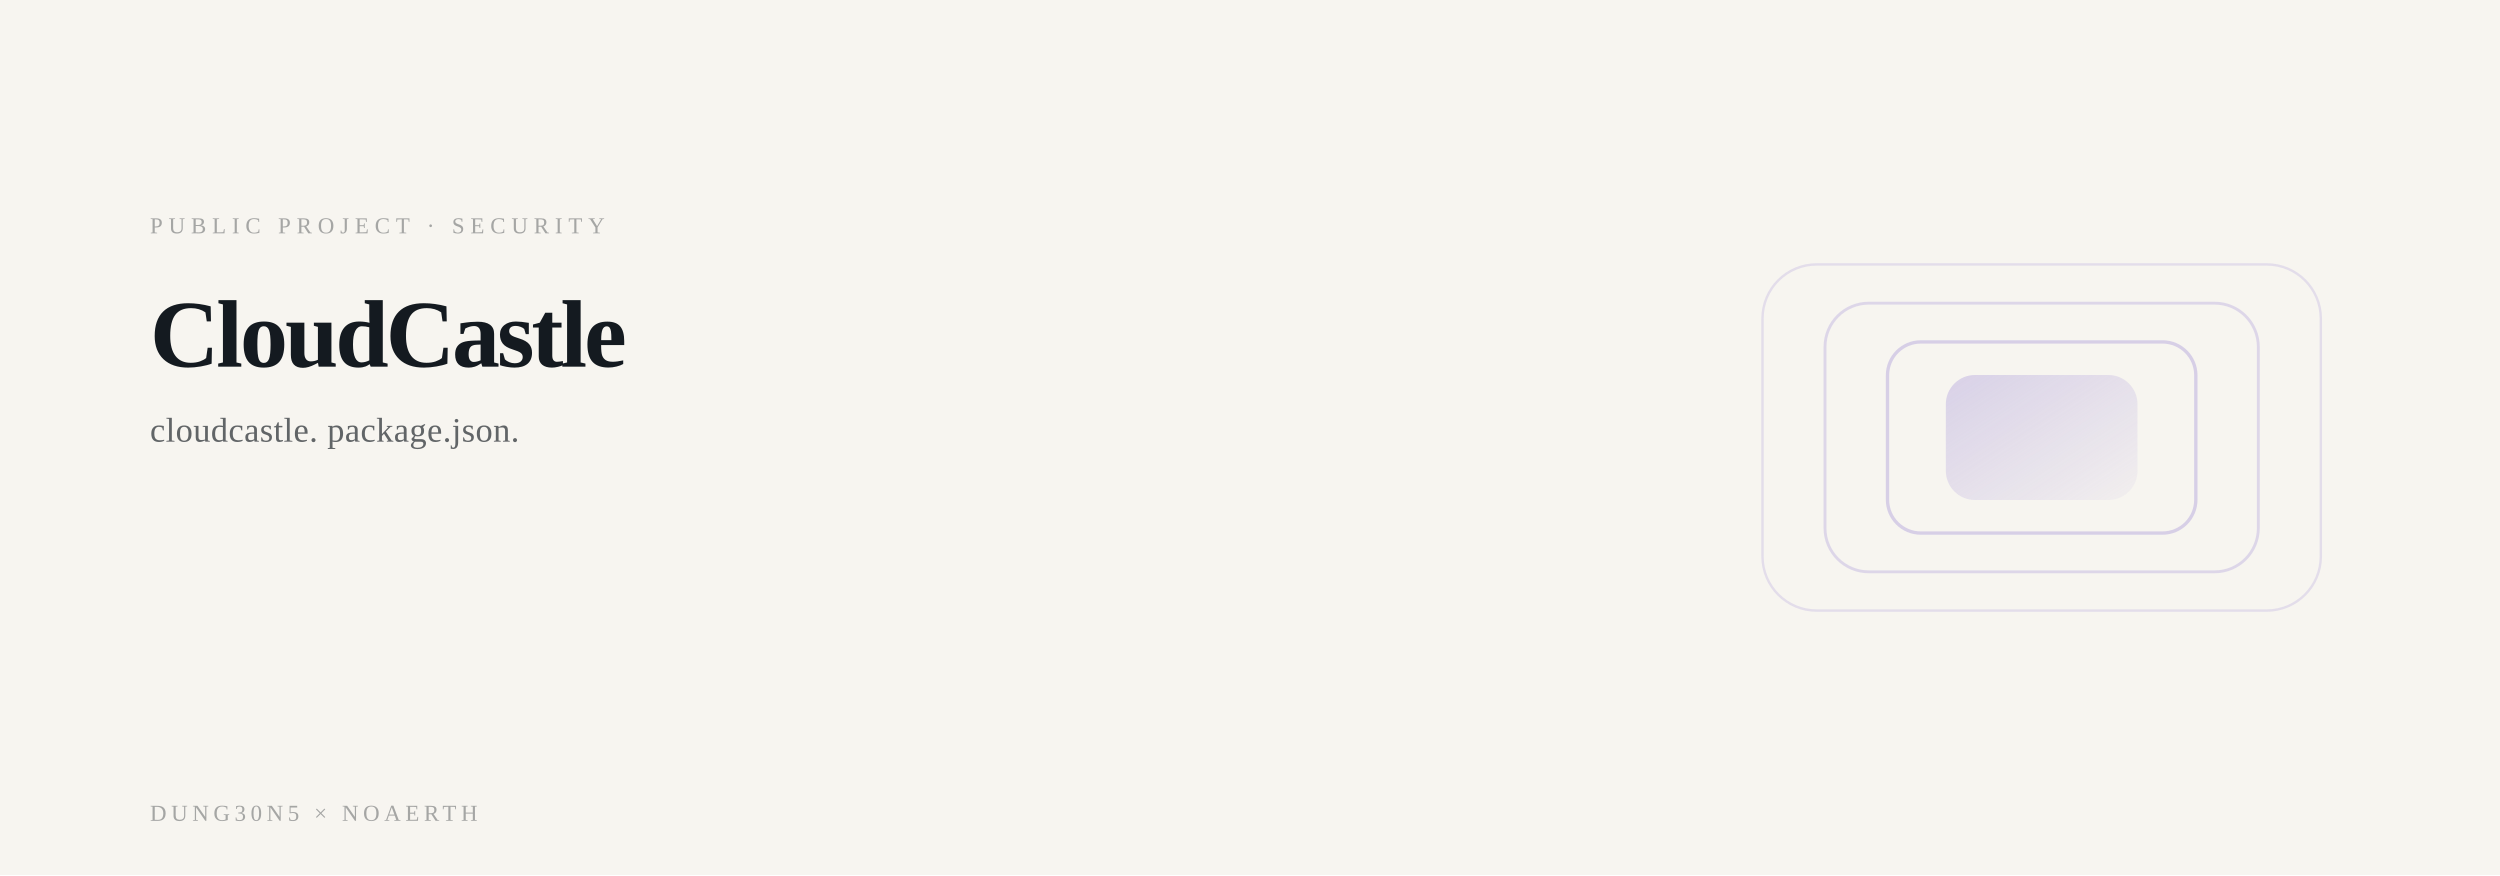
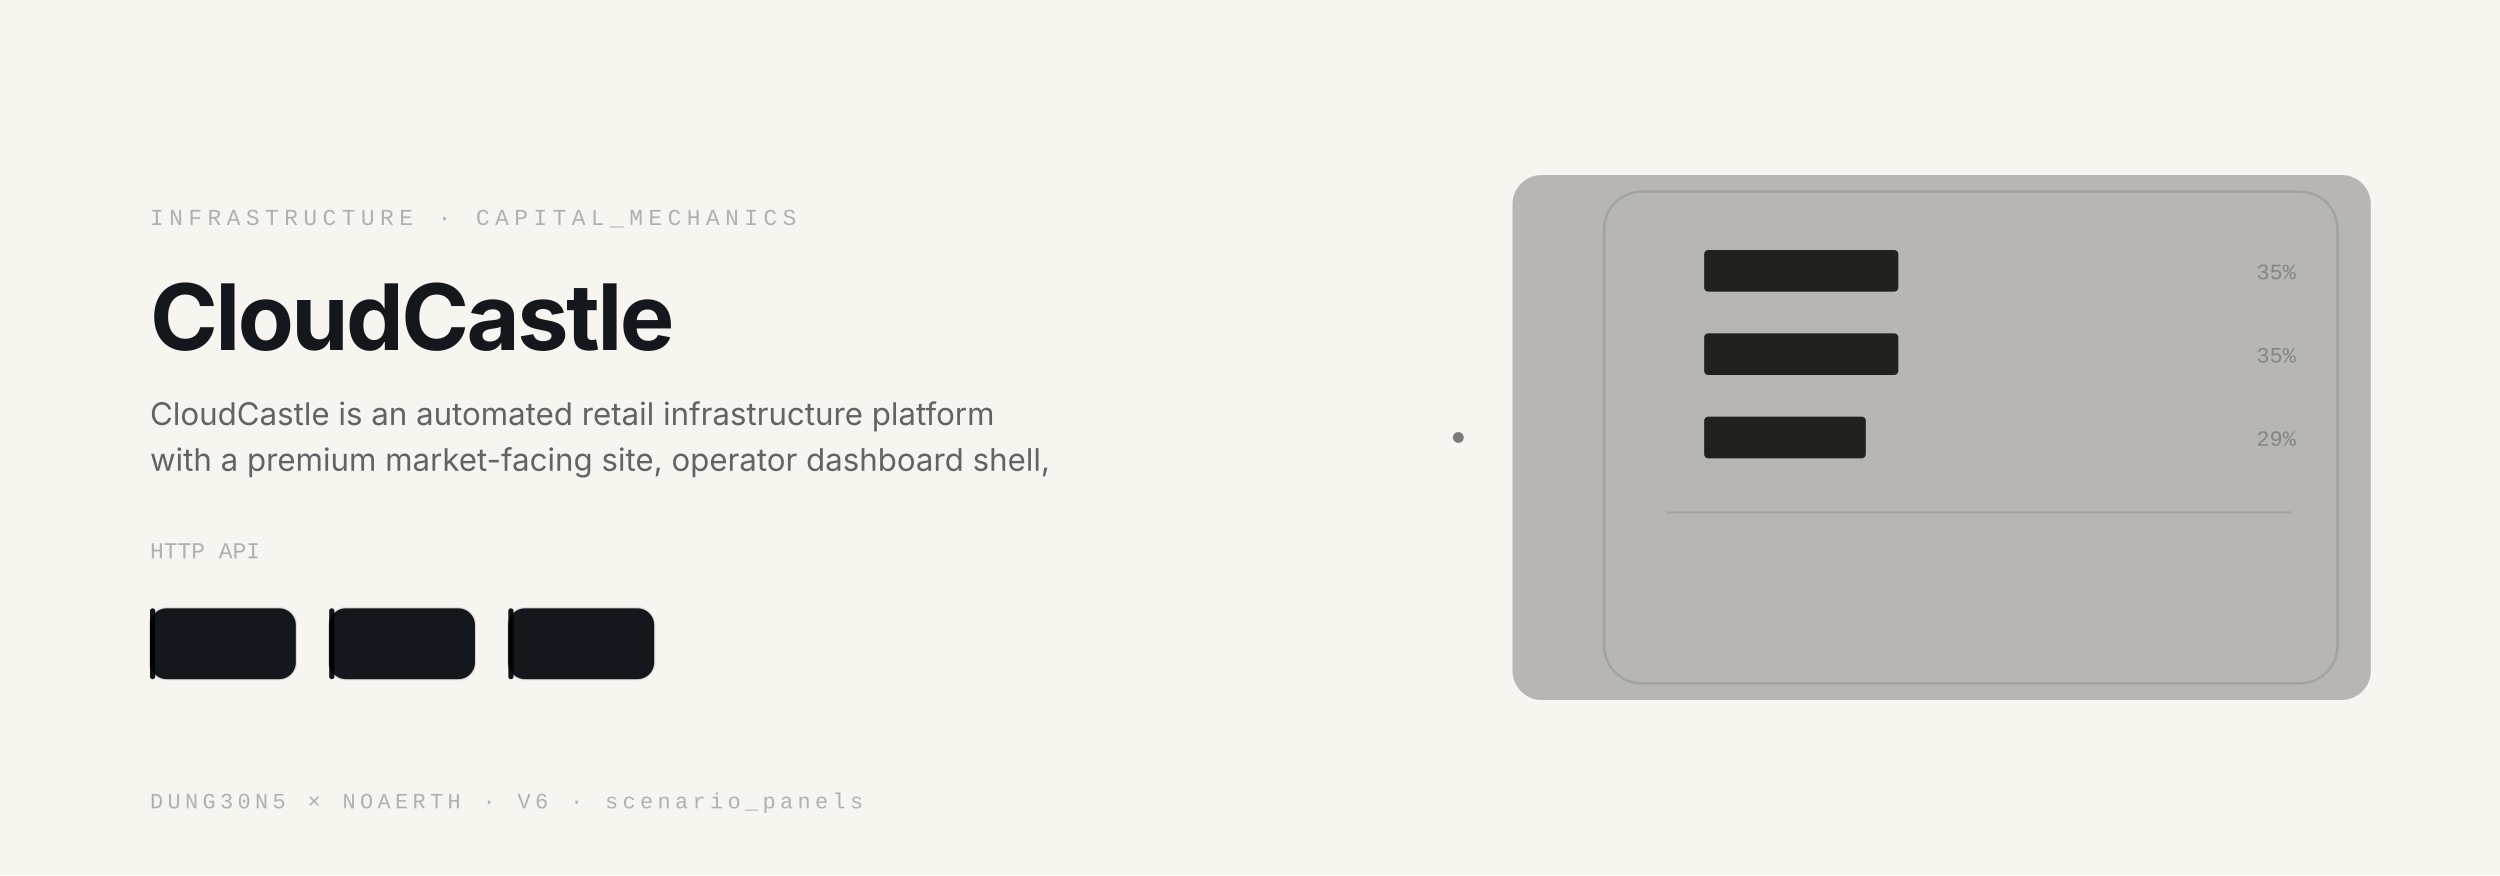
- <svg xmlns="http://www.w3.org/2000/svg" viewBox="0 0 1200 420" width="1200" height="420" role="img" aria-label="CloudCastle: gated channels passing through a sealed boundary. Motion depicts records cross a trust boundary, get validated, and are held or rejected.">
-   <defs>
-     <linearGradient id="hero-cloudcastle-light-a" x1="0" y1="0" x2="1" y2="1">
-       <stop offset="0" stop-color="#9d8bd6" stop-opacity="0.85" />
-       <stop offset="1" stop-color="#9d8bd6" stop-opacity="0.15" />
-     </linearGradient>
-   </defs>
+ <svg xmlns="http://www.w3.org/2000/svg" viewBox="0 0 1200 420" width="1200" height="420" role="img" aria-label="CloudCastle: value enters, allocates across positions, and settles">
  <rect width="1200" height="420" fill="#f7f5f0" />
-   <rect x="906" y="164.12" width="148" height="91.76" rx="16" fill="none" stroke="#9d8bd6" stroke-width="1.60" opacity="0.36" />
-   <rect x="876" y="145.52" width="208" height="128.96" rx="21" fill="none" stroke="#9d8bd6" stroke-width="1.38" opacity="0.29" />
-   <rect x="846" y="126.92" width="268" height="166.16" rx="26" fill="none" stroke="#9d8bd6" stroke-width="1.16" opacity="0.23" />
-   <rect x="934" y="180" width="92" height="60" rx="14" fill="url(#hero-cloudcastle-light-a)" opacity="0.40" />
-   <text x="72" y="112" fill="#141a205c" font-size="11" letter-spacing="2.8">PUBLIC PROJECT · SECURITY</text>
-   <text x="72" y="176" fill="#141a20" font-size="46" font-weight="660" letter-spacing="-1.4">CloudCastle</text>
-   <text x="72" y="212" fill="#141a20a8" font-size="16.5" letter-spacing="0.2">cloudcastle. package.json.</text>
-   <rect x="72" y="266" width="106" height="40" rx="9" fill="#141a20" fill-opacity="0.05" stroke="#f4efe424" stroke-width="1.1" opacity="0">
-     <animate attributeName="opacity" from="0" to="1" dur="0.5s" begin="0.50s" fill="freeze" />
-   </rect>
-   <rect x="72" y="266" width="2.5" height="40" rx="1.2" fill="#9d8bd6" opacity="0">
-     <animate attributeName="opacity" from="0" to="0.9" dur="0.5s" begin="0.50s" fill="freeze" />
-   </rect>
-   <text x="125" y="291" fill="#141a20" font-size="11.5" text-anchor="middle" font-family="ui-monospace,SFMono-Regular,Menlo,monospace" opacity="0">request<animate attributeName="opacity" from="0" to="1" dur="0.5s" begin="0.65s" fill="freeze" />
-   </text>
-   <rect x="194" y="266" width="106" height="40" rx="9" fill="#141a20" fill-opacity="0.05" stroke="#f4efe424" stroke-width="1.1" opacity="0">
-     <animate attributeName="opacity" from="0" to="1" dur="0.5s" begin="1.00s" fill="freeze" />
-   </rect>
-   <rect x="194" y="266" width="2.5" height="40" rx="1.2" fill="#9d8bd6" opacity="0">
-     <animate attributeName="opacity" from="0" to="0.9" dur="0.5s" begin="1.00s" fill="freeze" />
-   </rect>
-   <text x="247" y="291" fill="#141a20" font-size="11.5" text-anchor="middle" font-family="ui-monospace,SFMono-Regular,Menlo,monospace" opacity="0">authenticate<animate attributeName="opacity" from="0" to="1" dur="0.5s" begin="1.15s" fill="freeze" />
-   </text>
-   <rect x="316" y="266" width="106" height="40" rx="9" fill="#141a20" fill-opacity="0.05" stroke="#f4efe424" stroke-width="1.1" opacity="0">
-     <animate attributeName="opacity" from="0" to="1" dur="0.5s" begin="1.50s" fill="freeze" />
-   </rect>
-   <rect x="316" y="266" width="2.5" height="40" rx="1.2" fill="#9d8bd6" opacity="0">
-     <animate attributeName="opacity" from="0" to="0.9" dur="0.5s" begin="1.50s" fill="freeze" />
-   </rect>
-   <text x="369" y="291" fill="#141a20" font-size="11.5" text-anchor="middle" font-family="ui-monospace,SFMono-Regular,Menlo,monospace" opacity="0">authorise<animate attributeName="opacity" from="0" to="1" dur="0.5s" begin="1.65s" fill="freeze" />
-   </text>
-   <rect x="438" y="266" width="106" height="40" rx="9" fill="#141a20" fill-opacity="0.05" stroke="#f4efe424" stroke-width="1.1" opacity="0">
-     <animate attributeName="opacity" from="0" to="1" dur="0.5s" begin="2.00s" fill="freeze" />
-   </rect>
-   <rect x="438" y="266" width="2.5" height="40" rx="1.2" fill="#e7c27a" opacity="0">
-     <animate attributeName="opacity" from="0" to="0.9" dur="0.5s" begin="2.00s" fill="freeze" />
-   </rect>
-   <text x="491" y="291" fill="#141a20" font-size="11.5" text-anchor="middle" font-family="ui-monospace,SFMono-Regular,Menlo,monospace" opacity="0">record<animate attributeName="opacity" from="0" to="1" dur="0.5s" begin="2.15s" fill="freeze" />
-   </text>
-   <rect x="560" y="266" width="106" height="40" rx="9" fill="#141a20" fill-opacity="0.05" stroke="#f4efe424" stroke-width="1.1" opacity="0">
-     <animate attributeName="opacity" from="0" to="1" dur="0.5s" begin="2.50s" fill="freeze" />
-   </rect>
-   <rect x="560" y="266" width="2.5" height="40" rx="1.2" fill="#e0796b" opacity="0">
-     <animate attributeName="opacity" from="0" to="0.9" dur="0.5s" begin="2.50s" fill="freeze" />
-   </rect>
-   <text x="613" y="291" fill="#141a20" font-size="11.5" text-anchor="middle" font-family="ui-monospace,SFMono-Regular,Menlo,monospace" opacity="0">reject<animate attributeName="opacity" from="0" to="1" dur="0.5s" begin="2.65s" fill="freeze" />
-   </text>
-   <text x="72" y="394" fill="#141a205c" font-size="11" letter-spacing="2.2">DUNG30N5 × NOAERTH</text>
+   <text x="72" y="108" font-family="ui-monospace, SFMono-Regular, Menlo, Monaco, Consolas, 'Liberation Mono', monospace" font-size="11" letter-spacing="2.6" fill="#14171c4f">INFRASTRUCTURE · CAPITAL_MECHANICS</text>
+   <text x="72" y="168" font-family="-apple-system, BlinkMacSystemFont, 'Segoe UI', Inter, Helvetica, Arial, sans-serif" font-size="44" font-weight="660" letter-spacing="-1.2" fill="#14171c">CloudCastle</text>
+   <text x="72" y="204" font-family="-apple-system, BlinkMacSystemFont, 'Segoe UI', Inter, Helvetica, Arial, sans-serif" font-size="15" fill="#14171ca8">CloudCastle is an automated retail infrastructure platform</text>
+   <text x="72" y="226" font-family="-apple-system, BlinkMacSystemFont, 'Segoe UI', Inter, Helvetica, Arial, sans-serif" font-size="15" fill="#14171ca8">with a premium market-facing site, operator dashboard shell,</text>
+   <text x="72" y="268" font-family="ui-monospace, SFMono-Regular, Menlo, Monaco, Consolas, 'Liberation Mono', monospace" font-size="11" fill="#14171c4f">HTTP API</text>
+   <rect x="72.0" y="292.0" width="70.0" height="34.0" rx="8" fill="#14171c" stroke="#14171c1f" stroke-width="1.1" />
+   <rect x="72.0" y="292.0" width="2.5" height="34.0" rx="1.2" fill="amber" opacity="0.92" />
+   <text x="107.0" y="314" font-family="ui-monospace, SFMono-Regular, Menlo, Monaco, Consolas, 'Liberation Mono', monospace" font-size="11" fill="#14171c" fill-opacity="0.82" text-anchor="middle">checkout</text>
+   <rect x="158.0" y="292.0" width="70.0" height="34.0" rx="8" fill="#14171c" stroke="#14171c1f" stroke-width="1.1" />
+   <rect x="158.0" y="292.0" width="2.5" height="34.0" rx="1.2" fill="amber" opacity="0.92" />
+   <text x="193.0" y="314" font-family="ui-monospace, SFMono-Regular, Menlo, Monaco, Consolas, 'Liberation Mono', monospace" font-size="11" fill="#14171c" fill-opacity="0.82" text-anchor="middle">machines</text>
+   <rect x="244.0" y="292.0" width="70.0" height="34.0" rx="8" fill="#14171c" stroke="#14171c1f" stroke-width="1.1" />
+   <rect x="244.0" y="292.0" width="2.5" height="34.0" rx="1.2" fill="mint" opacity="0.92" />
+   <text x="279.0" y="314" font-family="ui-monospace, SFMono-Regular, Menlo, Monaco, Consolas, 'Liberation Mono', monospace" font-size="11" fill="#14171c" fill-opacity="0.82" text-anchor="middle">venues</text>
+   <rect x="726.0" y="84.0" width="412.0" height="252.0" rx="14" fill="amber" fill-opacity="0.05" />
+   <line x1="740.0" y1="85.0" x2="1124.0" y2="85.0" stroke="amber" stroke-width="1.6" opacity="0.4" />
+   <rect x="738.0" y="316.0" width="382.0" height="20" rx="5" fill="none" stroke="amber" stroke-width="1.1" opacity="0.30" />
+   <rect x="754.0" y="286.0" width="362.0" height="20" rx="5" fill="none" stroke="amber" stroke-width="1.1" opacity="0.24" />
+   <rect x="770.0" y="256.0" width="342.0" height="20" rx="5" fill="none" stroke="amber" stroke-width="1.1" opacity="0.18" />
+   <rect x="786.0" y="226.0" width="322.0" height="20" rx="5" fill="none" stroke="amber" stroke-width="1.1" opacity="0.12" />
+   <rect x="726.0" y="84.0" width="412.0" height="252.0" rx="14" fill="#000" fill-opacity="0.22" />
+   <path d="M1095.0 293.0 h18 v18 h-18 z" fill="none" stroke="mint" stroke-width="1.4" opacity="0.6" />
+   <rect x="770" y="92" width="352" height="236" rx="18" fill="none" stroke="#14171c1f" stroke-width="1.2" />
+   <rect x="818.0" y="120.0" width="93.2" height="20.0" rx="2" fill="mint" opacity="0.82" />
+   <text x="1102" y="134" font-family="ui-monospace, SFMono-Regular, Menlo, Monaco, Consolas, 'Liberation Mono', monospace" font-size="10.5" fill="#14171c4f" text-anchor="end">35%</text>
+   <rect x="818.0" y="160.0" width="93.2" height="20.0" rx="2" fill="amber" opacity="0.82" />
+   <text x="1102" y="174" font-family="ui-monospace, SFMono-Regular, Menlo, Monaco, Consolas, 'Liberation Mono', monospace" font-size="10.5" fill="#14171c4f" text-anchor="end">35%</text>
+   <rect x="818.0" y="200.0" width="77.6" height="20.0" rx="2" fill="amber" opacity="0.82" />
+   <text x="1102" y="214" font-family="ui-monospace, SFMono-Regular, Menlo, Monaco, Consolas, 'Liberation Mono', monospace" font-size="10.5" fill="#14171c4f" text-anchor="end">29%</text>
+   <line x1="800" y1="246" x2="1100" y2="246" stroke="#14171c1f" stroke-width="1" />
+   <circle cx="700.0" cy="210.0" r="2.6" fill="amber" opacity="0.5" />
+   <text x="72" y="388" font-family="ui-monospace, SFMono-Regular, Menlo, Monaco, Consolas, 'Liberation Mono', monospace" font-size="10.5" letter-spacing="2.1" fill="#14171c4f">DUNG30N5 × NOAERTH · V6 · scenario_panels</text>
</svg>
